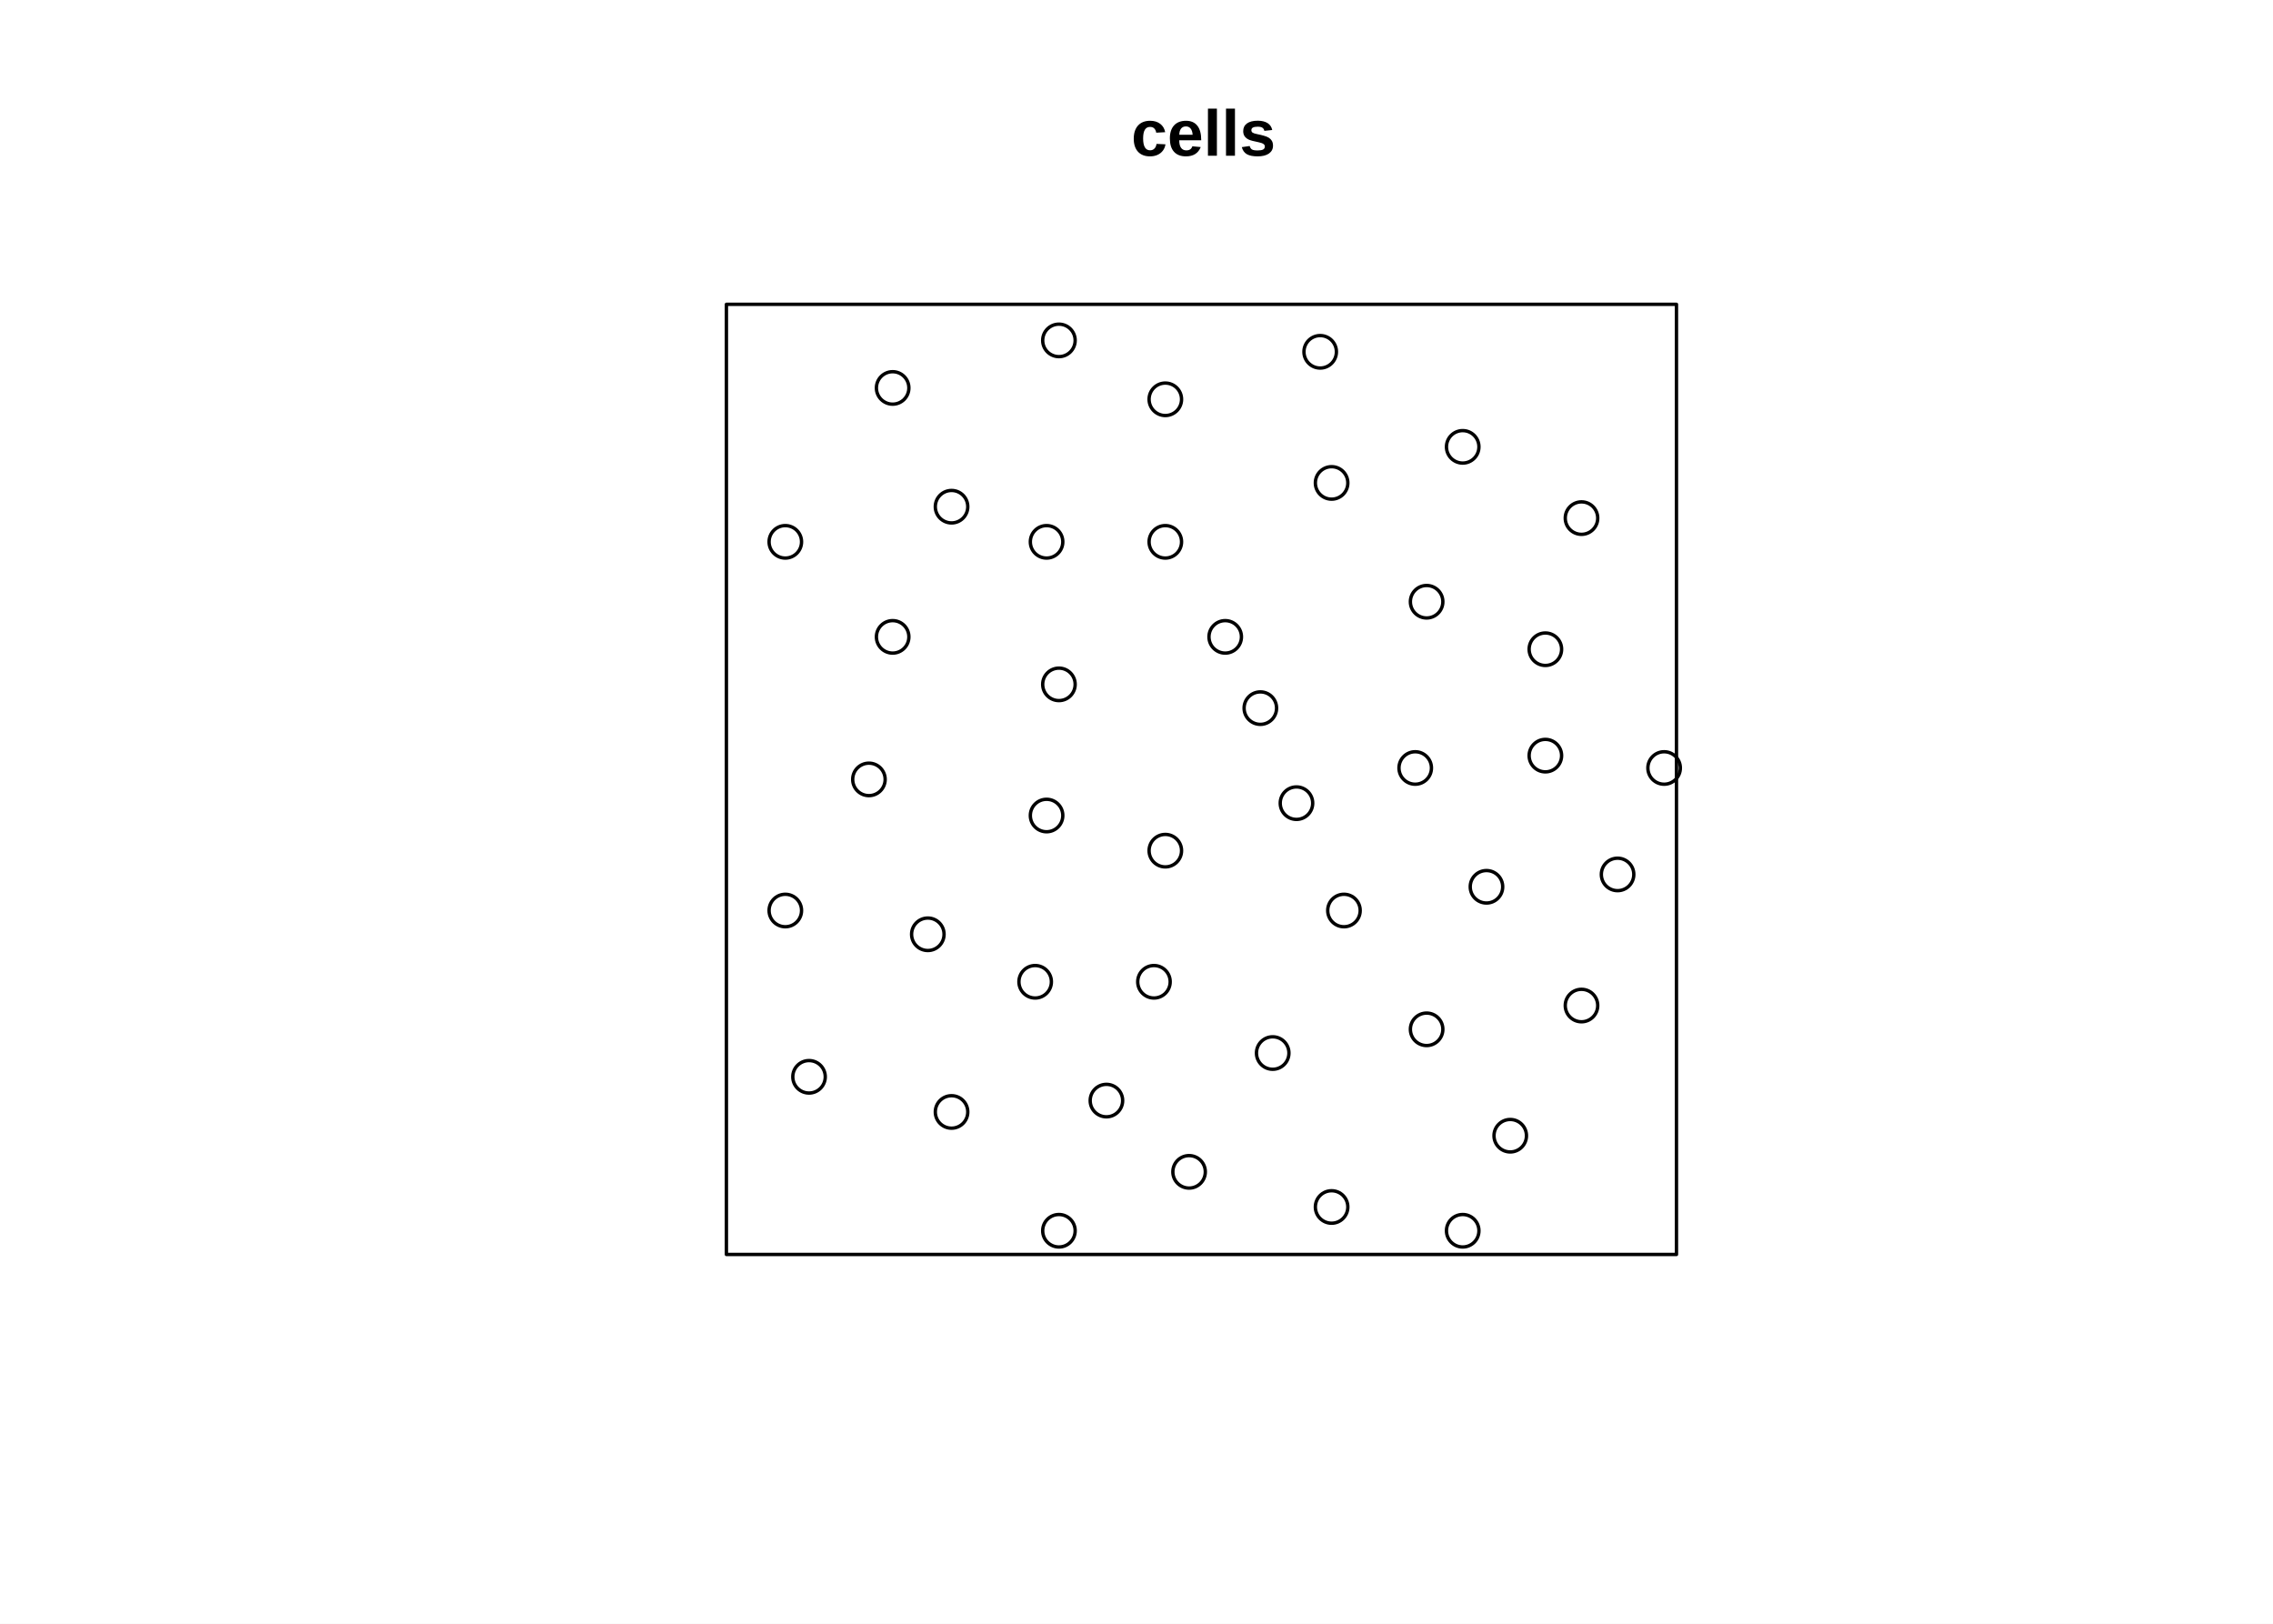
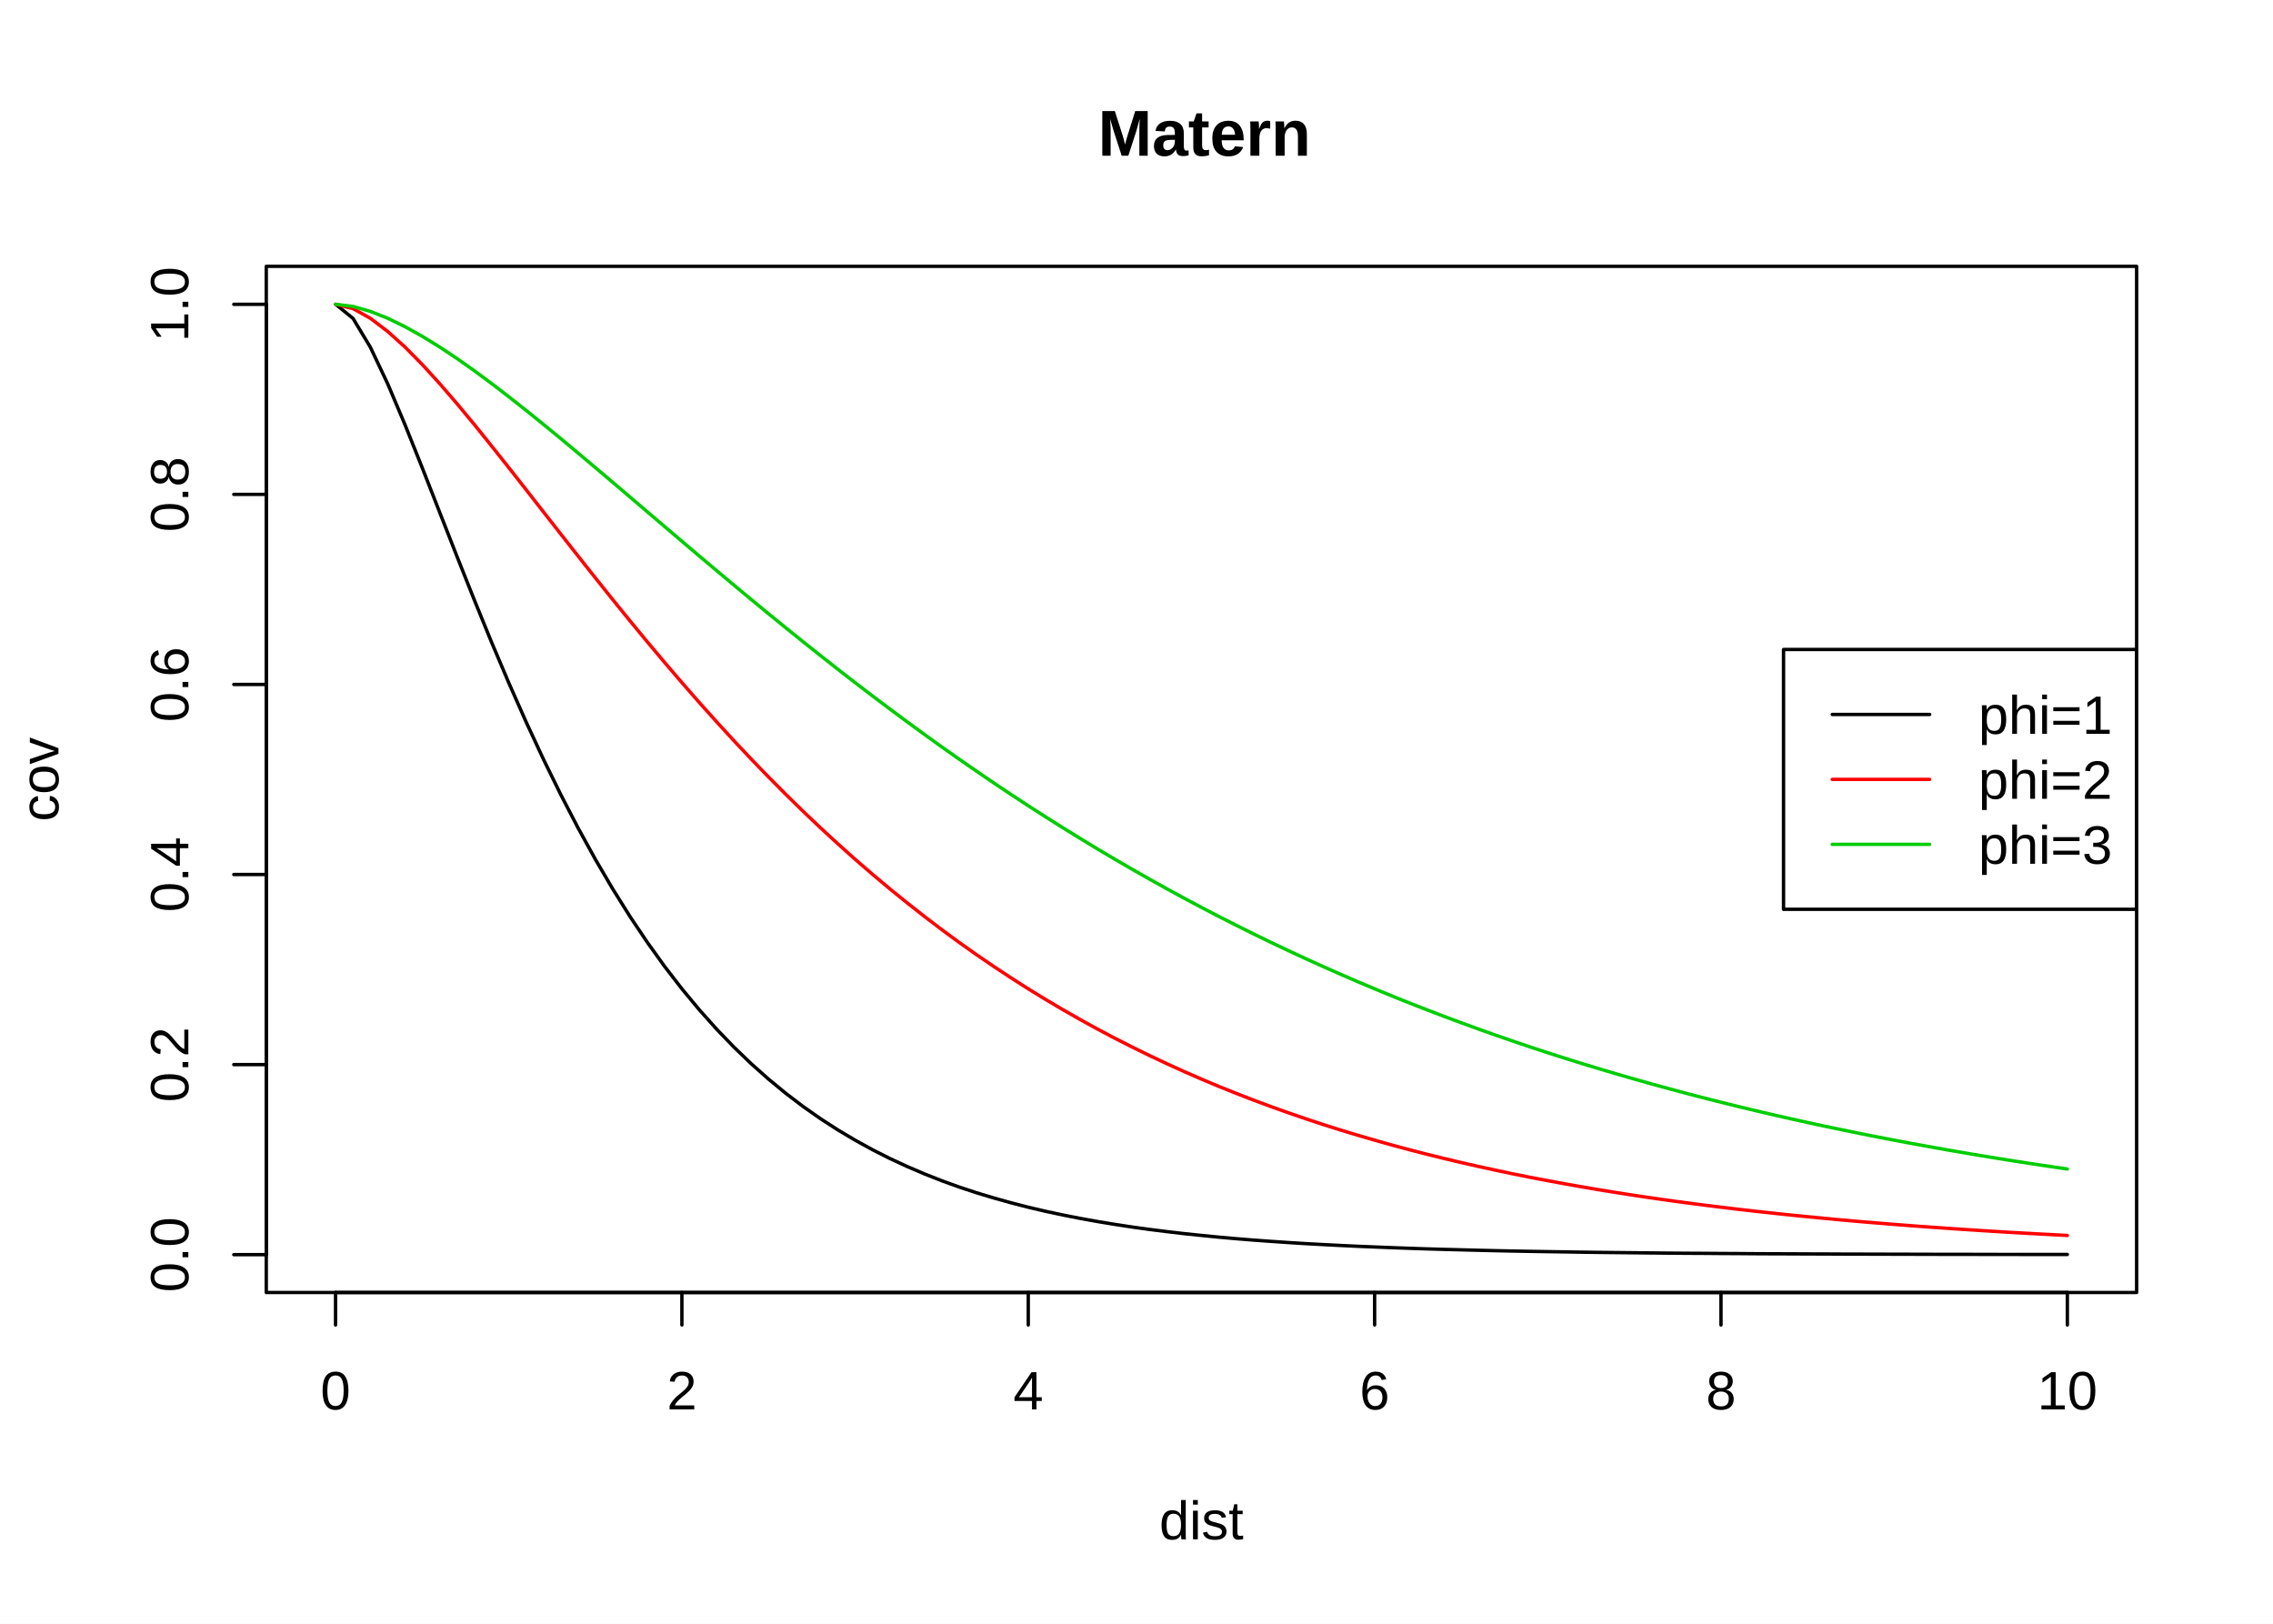
<svg xmlns="http://www.w3.org/2000/svg" viewBox="0 0 504.00 360.00">
  <defs>
    <style type="text/css">
    line, polyline, path, rect, circle {
      fill: none;
      stroke: #000000;
      stroke-linecap: round;
      stroke-linejoin: round;
      stroke-miterlimit: 10.00;
    }
  </style>
  </defs>
  <rect width="100%" height="100%" style="stroke: none; fill: #FFFFFF;" />
-   <text x="262.51" y="34.53" style="font-size: 14.40px; font-weight: bold; font-family: Arial;" textLength="7.78px" lengthAdjust="spacingAndGlyphs">  </text>
-   <text x="250.83" y="34.53" style="font-size: 14.40px; font-weight: bold; font-family: Arial;" textLength="31.14px" lengthAdjust="spacingAndGlyphs">cells</text>
  <defs>
    <clipPath id="cpNTkuMDR8NDczLjc2fDI4Ni41Nnw1OS4wNA==">
      <rect x="59.04" y="59.04" width="414.72" height="227.52" />
    </clipPath>
  </defs>
-   <polyline points="161.07,278.13 371.73,278.13 371.73,67.47 161.07,67.47 161.07,278.13 " style="stroke-width: 0.75;" clip-path="url(#cpNTkuMDR8NDczLjc2fDI4Ni41Nnw1OS4wNA==)" />
-   <circle cx="234.80" cy="272.87" r="2.70pt" style="stroke-width: 0.75;" clip-path="url(#cpNTkuMDR8NDczLjc2fDI4Ni41Nnw1OS4wNA==)" />
-   <circle cx="263.66" cy="259.81" r="2.70pt" style="stroke-width: 0.75;" clip-path="url(#cpNTkuMDR8NDczLjc2fDI4Ni41Nnw1OS4wNA==)" />
-   <circle cx="295.26" cy="267.60" r="2.70pt" style="stroke-width: 0.75;" clip-path="url(#cpNTkuMDR8NDczLjc2fDI4Ni41Nnw1OS4wNA==)" />
-   <circle cx="324.33" cy="272.87" r="2.70pt" style="stroke-width: 0.75;" clip-path="url(#cpNTkuMDR8NDczLjc2fDI4Ni41Nnw1OS4wNA==)" />
-   <circle cx="334.87" cy="251.80" r="2.70pt" style="stroke-width: 0.75;" clip-path="url(#cpNTkuMDR8NDczLjc2fDI4Ni41Nnw1OS4wNA==)" />
-   <circle cx="179.39" cy="238.74" r="2.70pt" style="stroke-width: 0.75;" clip-path="url(#cpNTkuMDR8NDczLjc2fDI4Ni41Nnw1OS4wNA==)" />
-   <circle cx="210.99" cy="246.53" r="2.70pt" style="stroke-width: 0.75;" clip-path="url(#cpNTkuMDR8NDczLjc2fDI4Ni41Nnw1OS4wNA==)" />
-   <circle cx="245.33" cy="244.01" r="2.70pt" style="stroke-width: 0.75;" clip-path="url(#cpNTkuMDR8NDczLjc2fDI4Ni41Nnw1OS4wNA==)" />
-   <circle cx="282.20" cy="233.47" r="2.70pt" style="stroke-width: 0.75;" clip-path="url(#cpNTkuMDR8NDczLjc2fDI4Ni41Nnw1OS4wNA==)" />
-   <circle cx="316.33" cy="228.21" r="2.70pt" style="stroke-width: 0.75;" clip-path="url(#cpNTkuMDR8NDczLjc2fDI4Ni41Nnw1OS4wNA==)" />
-   <circle cx="174.13" cy="201.87" r="2.70pt" style="stroke-width: 0.75;" clip-path="url(#cpNTkuMDR8NDczLjc2fDI4Ni41Nnw1OS4wNA==)" />
-   <circle cx="205.73" cy="207.14" r="2.70pt" style="stroke-width: 0.75;" clip-path="url(#cpNTkuMDR8NDczLjc2fDI4Ni41Nnw1OS4wNA==)" />
-   <circle cx="229.53" cy="217.67" r="2.70pt" style="stroke-width: 0.75;" clip-path="url(#cpNTkuMDR8NDczLjc2fDI4Ni41Nnw1OS4wNA==)" />
-   <circle cx="255.87" cy="217.67" r="2.70pt" style="stroke-width: 0.75;" clip-path="url(#cpNTkuMDR8NDczLjc2fDI4Ni41Nnw1OS4wNA==)" />
-   <circle cx="298.00" cy="201.87" r="2.70pt" style="stroke-width: 0.75;" clip-path="url(#cpNTkuMDR8NDczLjc2fDI4Ni41Nnw1OS4wNA==)" />
-   <circle cx="350.67" cy="222.94" r="2.70pt" style="stroke-width: 0.75;" clip-path="url(#cpNTkuMDR8NDczLjc2fDI4Ni41Nnw1OS4wNA==)" />
-   <circle cx="232.06" cy="180.81" r="2.70pt" style="stroke-width: 0.75;" clip-path="url(#cpNTkuMDR8NDczLjc2fDI4Ni41Nnw1OS4wNA==)" />
-   <circle cx="258.39" cy="188.60" r="2.70pt" style="stroke-width: 0.75;" clip-path="url(#cpNTkuMDR8NDczLjc2fDI4Ni41Nnw1OS4wNA==)" />
-   <circle cx="287.47" cy="178.07" r="2.70pt" style="stroke-width: 0.75;" clip-path="url(#cpNTkuMDR8NDczLjc2fDI4Ni41Nnw1OS4wNA==)" />
-   <circle cx="329.60" cy="196.61" r="2.70pt" style="stroke-width: 0.75;" clip-path="url(#cpNTkuMDR8NDczLjc2fDI4Ni41Nnw1OS4wNA==)" />
-   <circle cx="358.67" cy="193.87" r="2.70pt" style="stroke-width: 0.75;" clip-path="url(#cpNTkuMDR8NDczLjc2fDI4Ni41Nnw1OS4wNA==)" />
-   <circle cx="192.67" cy="172.80" r="2.70pt" style="stroke-width: 0.75;" clip-path="url(#cpNTkuMDR8NDczLjc2fDI4Ni41Nnw1OS4wNA==)" />
-   <circle cx="234.80" cy="151.73" r="2.70pt" style="stroke-width: 0.75;" clip-path="url(#cpNTkuMDR8NDczLjc2fDI4Ni41Nnw1OS4wNA==)" />
-   <circle cx="279.46" cy="157.00" r="2.70pt" style="stroke-width: 0.75;" clip-path="url(#cpNTkuMDR8NDczLjc2fDI4Ni41Nnw1OS4wNA==)" />
-   <circle cx="313.80" cy="170.27" r="2.70pt" style="stroke-width: 0.75;" clip-path="url(#cpNTkuMDR8NDczLjc2fDI4Ni41Nnw1OS4wNA==)" />
-   <circle cx="342.66" cy="167.53" r="2.70pt" style="stroke-width: 0.75;" clip-path="url(#cpNTkuMDR8NDczLjc2fDI4Ni41Nnw1OS4wNA==)" />
-   <circle cx="368.99" cy="170.27" r="2.70pt" style="stroke-width: 0.75;" clip-path="url(#cpNTkuMDR8NDczLjc2fDI4Ni41Nnw1OS4wNA==)" />
-   <circle cx="174.13" cy="120.13" r="2.70pt" style="stroke-width: 0.75;" clip-path="url(#cpNTkuMDR8NDczLjc2fDI4Ni41Nnw1OS4wNA==)" />
-   <circle cx="197.93" cy="141.20" r="2.70pt" style="stroke-width: 0.75;" clip-path="url(#cpNTkuMDR8NDczLjc2fDI4Ni41Nnw1OS4wNA==)" />
-   <circle cx="232.06" cy="120.13" r="2.70pt" style="stroke-width: 0.75;" clip-path="url(#cpNTkuMDR8NDczLjc2fDI4Ni41Nnw1OS4wNA==)" />
-   <circle cx="258.39" cy="120.13" r="2.70pt" style="stroke-width: 0.75;" clip-path="url(#cpNTkuMDR8NDczLjc2fDI4Ni41Nnw1OS4wNA==)" />
-   <circle cx="271.67" cy="141.20" r="2.70pt" style="stroke-width: 0.75;" clip-path="url(#cpNTkuMDR8NDczLjc2fDI4Ni41Nnw1OS4wNA==)" />
-   <circle cx="316.33" cy="133.41" r="2.70pt" style="stroke-width: 0.75;" clip-path="url(#cpNTkuMDR8NDczLjc2fDI4Ni41Nnw1OS4wNA==)" />
-   <circle cx="342.66" cy="143.94" r="2.70pt" style="stroke-width: 0.75;" clip-path="url(#cpNTkuMDR8NDczLjc2fDI4Ni41Nnw1OS4wNA==)" />
-   <circle cx="210.99" cy="112.34" r="2.70pt" style="stroke-width: 0.75;" clip-path="url(#cpNTkuMDR8NDczLjc2fDI4Ni41Nnw1OS4wNA==)" />
-   <circle cx="295.26" cy="107.07" r="2.70pt" style="stroke-width: 0.75;" clip-path="url(#cpNTkuMDR8NDczLjc2fDI4Ni41Nnw1OS4wNA==)" />
-   <circle cx="324.33" cy="99.07" r="2.70pt" style="stroke-width: 0.75;" clip-path="url(#cpNTkuMDR8NDczLjc2fDI4Ni41Nnw1OS4wNA==)" />
-   <circle cx="350.67" cy="114.87" r="2.70pt" style="stroke-width: 0.75;" clip-path="url(#cpNTkuMDR8NDczLjc2fDI4Ni41Nnw1OS4wNA==)" />
-   <circle cx="197.93" cy="86.01" r="2.70pt" style="stroke-width: 0.75;" clip-path="url(#cpNTkuMDR8NDczLjc2fDI4Ni41Nnw1OS4wNA==)" />
-   <circle cx="234.80" cy="75.47" r="2.70pt" style="stroke-width: 0.75;" clip-path="url(#cpNTkuMDR8NDczLjc2fDI4Ni41Nnw1OS4wNA==)" />
-   <circle cx="258.39" cy="88.53" r="2.70pt" style="stroke-width: 0.75;" clip-path="url(#cpNTkuMDR8NDczLjc2fDI4Ni41Nnw1OS4wNA==)" />
-   <circle cx="292.73" cy="78.00" r="2.70pt" style="stroke-width: 0.75;" clip-path="url(#cpNTkuMDR8NDczLjc2fDI4Ni41Nnw1OS4wNA==)" />
+   <polyline points="74.44,67.47 78.28,70.60 82.12,76.98 85.96,85.08 89.80,94.16 93.64,103.75 97.48,113.56 101.32,123.35 105.16,132.99 108.99,142.38 112.83,151.43 116.67,160.10 120.51,168.36 124.35,176.19 128.19,183.59 132.03,190.56 135.87,197.10 139.71,203.23 143.55,208.95 147.39,214.30 151.23,219.27 155.07,223.89 158.91,228.19 162.75,232.17 166.59,235.86 170.43,239.27 174.27,242.43 178.11,245.35 181.95,248.04 185.79,250.52 189.63,252.80 193.47,254.91 197.31,256.85 201.15,258.63 204.99,260.27 208.82,261.78 212.66,263.17 216.50,264.44 220.34,265.60 224.18,266.67 228.02,267.66 231.86,268.56 235.70,269.38 239.54,270.14 243.38,270.83 247.22,271.46 251.06,272.05 254.90,272.58 258.74,273.06 262.58,273.51 266.42,273.91 270.26,274.29 274.10,274.63 277.94,274.94 281.78,275.22 285.62,275.48 289.46,275.72 293.30,275.93 297.14,276.13 300.98,276.31 304.82,276.47 308.65,276.62 312.49,276.76 316.33,276.89 320.17,277.00 324.01,277.10 327.85,277.20 331.69,277.29 335.53,277.37 339.37,277.44 343.21,277.50 347.05,277.56 350.89,277.62 354.73,277.67 358.57,277.71 362.41,277.75 366.25,277.79 370.09,277.83 373.93,277.86 377.77,277.88 381.61,277.91 385.45,277.93 389.29,277.96 393.13,277.98 396.97,277.99 400.81,278.01 404.65,278.02 408.48,278.04 412.32,278.05 416.16,278.06 420.00,278.07 423.84,278.08 427.68,278.09 431.52,278.10 435.36,278.10 439.20,278.11 443.04,278.12 446.88,278.12 450.72,278.13 454.56,278.13 458.40,278.13 " style="stroke-width: 0.75;" clip-path="url(#cpNTkuMDR8NDczLjc2fDI4Ni41Nnw1OS4wNA==)" />
+   <defs>
+     <clipPath id="cpMHw1MDR8MzYwfDA=">
+       <rect x="0.00" y="0.00" width="504.00" height="360.00" />
+     </clipPath>
+   </defs>
+   <line x1="74.40" y1="286.56" x2="458.40" y2="286.56" style="stroke-width: 0.75;" clip-path="url(#cpMHw1MDR8MzYwfDA=)" />
+   <line x1="74.40" y1="286.56" x2="74.40" y2="293.76" style="stroke-width: 0.75;" clip-path="url(#cpMHw1MDR8MzYwfDA=)" />
+   <line x1="151.20" y1="286.56" x2="151.20" y2="293.76" style="stroke-width: 0.75;" clip-path="url(#cpMHw1MDR8MzYwfDA=)" />
+   <line x1="228.00" y1="286.56" x2="228.00" y2="293.76" style="stroke-width: 0.75;" clip-path="url(#cpMHw1MDR8MzYwfDA=)" />
+   <line x1="304.80" y1="286.56" x2="304.80" y2="293.76" style="stroke-width: 0.75;" clip-path="url(#cpMHw1MDR8MzYwfDA=)" />
+   <line x1="381.60" y1="286.56" x2="381.60" y2="293.76" style="stroke-width: 0.75;" clip-path="url(#cpMHw1MDR8MzYwfDA=)" />
+   <line x1="458.40" y1="286.56" x2="458.40" y2="293.76" style="stroke-width: 0.75;" clip-path="url(#cpMHw1MDR8MzYwfDA=)" />
+   <g clip-path="url(#cpMHw1MDR8MzYwfDA=)">
+     <text x="71.06" y="312.48" style="font-size: 12.00px; font-family: Arial;" textLength="6.67px" lengthAdjust="spacingAndGlyphs">0</text>
+   </g>
+   <g clip-path="url(#cpMHw1MDR8MzYwfDA=)">
+     <text x="147.86" y="312.48" style="font-size: 12.00px; font-family: Arial;" textLength="6.67px" lengthAdjust="spacingAndGlyphs">2</text>
+   </g>
+   <g clip-path="url(#cpMHw1MDR8MzYwfDA=)">
+     <text x="224.66" y="312.48" style="font-size: 12.00px; font-family: Arial;" textLength="6.67px" lengthAdjust="spacingAndGlyphs">4</text>
+   </g>
+   <g clip-path="url(#cpMHw1MDR8MzYwfDA=)">
+     <text x="301.46" y="312.48" style="font-size: 12.00px; font-family: Arial;" textLength="6.67px" lengthAdjust="spacingAndGlyphs">6</text>
+   </g>
+   <g clip-path="url(#cpMHw1MDR8MzYwfDA=)">
+     <text x="378.26" y="312.48" style="font-size: 12.00px; font-family: Arial;" textLength="6.67px" lengthAdjust="spacingAndGlyphs">8</text>
+   </g>
+   <g clip-path="url(#cpMHw1MDR8MzYwfDA=)">
+     <text x="451.73" y="312.48" style="font-size: 12.00px; font-family: Arial;" textLength="13.35px" lengthAdjust="spacingAndGlyphs">10</text>
+   </g>
+   <line x1="59.04" y1="278.17" x2="59.04" y2="67.47" style="stroke-width: 0.75;" clip-path="url(#cpMHw1MDR8MzYwfDA=)" />
+   <line x1="59.04" y1="278.17" x2="51.84" y2="278.17" style="stroke-width: 0.75;" clip-path="url(#cpMHw1MDR8MzYwfDA=)" />
+   <line x1="59.04" y1="236.03" x2="51.84" y2="236.03" style="stroke-width: 0.75;" clip-path="url(#cpMHw1MDR8MzYwfDA=)" />
+   <line x1="59.04" y1="193.89" x2="51.84" y2="193.89" style="stroke-width: 0.75;" clip-path="url(#cpMHw1MDR8MzYwfDA=)" />
+   <line x1="59.04" y1="151.75" x2="51.84" y2="151.75" style="stroke-width: 0.75;" clip-path="url(#cpMHw1MDR8MzYwfDA=)" />
+   <line x1="59.04" y1="109.61" x2="51.84" y2="109.61" style="stroke-width: 0.75;" clip-path="url(#cpMHw1MDR8MzYwfDA=)" />
+   <line x1="59.04" y1="67.47" x2="51.84" y2="67.47" style="stroke-width: 0.75;" clip-path="url(#cpMHw1MDR8MzYwfDA=)" />
+   <g clip-path="url(#cpMHw1MDR8MzYwfDA=)">
+     <text transform="translate(41.76,286.51) rotate(-90)" style="font-size: 12.00px; font-family: Arial;" textLength="16.68px" lengthAdjust="spacingAndGlyphs">0.0</text>
+   </g>
+   <g clip-path="url(#cpMHw1MDR8MzYwfDA=)">
+     <text transform="translate(41.76,244.37) rotate(-90)" style="font-size: 12.00px; font-family: Arial;" textLength="16.68px" lengthAdjust="spacingAndGlyphs">0.2</text>
+   </g>
+   <g clip-path="url(#cpMHw1MDR8MzYwfDA=)">
+     <text transform="translate(41.76,202.23) rotate(-90)" style="font-size: 12.00px; font-family: Arial;" textLength="16.68px" lengthAdjust="spacingAndGlyphs">0.4</text>
+   </g>
+   <g clip-path="url(#cpMHw1MDR8MzYwfDA=)">
+     <text transform="translate(41.76,160.09) rotate(-90)" style="font-size: 12.00px; font-family: Arial;" textLength="16.68px" lengthAdjust="spacingAndGlyphs">0.6</text>
+   </g>
+   <g clip-path="url(#cpMHw1MDR8MzYwfDA=)">
+     <text transform="translate(41.76,117.95) rotate(-90)" style="font-size: 12.00px; font-family: Arial;" textLength="16.68px" lengthAdjust="spacingAndGlyphs">0.8</text>
+   </g>
+   <g clip-path="url(#cpMHw1MDR8MzYwfDA=)">
+     <text transform="translate(41.76,75.81) rotate(-90)" style="font-size: 12.00px; font-family: Arial;" textLength="16.68px" lengthAdjust="spacingAndGlyphs">1.0</text>
+   </g>
+   <polyline points="59.04,286.56 473.76,286.56 473.76,59.04 59.04,59.04 59.04,286.56 " style="stroke-width: 0.75;" clip-path="url(#cpMHw1MDR8MzYwfDA=)" />
+   <g clip-path="url(#cpMHw1MDR8MzYwfDA=)">
+     <text x="243.45" y="34.53" style="font-size: 14.40px; font-weight: bold; font-family: Arial;" textLength="45.90px" lengthAdjust="spacingAndGlyphs">Matern</text>
+   </g>
+   <g clip-path="url(#cpMHw1MDR8MzYwfDA=)">
+     <text x="257.06" y="341.28" style="font-size: 12.00px; font-family: Arial;" textLength="18.67px" lengthAdjust="spacingAndGlyphs">dist</text>
+   </g>
+   <g clip-path="url(#cpMHw1MDR8MzYwfDA=)">
+     <text transform="translate(12.96,182.14) rotate(-90)" style="font-size: 12.00px; font-family: Arial;" textLength="18.67px" lengthAdjust="spacingAndGlyphs">cov</text>
+   </g>
+   <defs>
+     <clipPath id="cpNTkuMDR8NDczLjc2fDI4Ni41Nnw1OS4wNA==">
+       <rect x="59.04" y="59.04" width="414.72" height="227.52" />
+     </clipPath>
+   </defs>
+   <polyline points="74.44,67.47 78.28,68.43 82.12,70.57 85.96,73.48 89.80,76.94 93.64,80.83 97.48,85.04 101.32,89.49 105.16,94.11 108.99,98.87 112.83,103.70 116.67,108.59 120.51,113.51 124.35,118.42 128.19,123.30 132.03,128.15 135.87,132.95 139.71,137.68 143.55,142.33 147.39,146.90 151.23,151.38 155.07,155.77 158.91,160.05 162.75,164.24 166.59,168.32 170.43,172.29 174.27,176.15 178.11,179.91 181.95,183.56 185.79,187.09 189.63,190.53 193.47,193.85 197.31,197.07 201.15,200.18 204.99,203.20 208.82,206.11 212.66,208.93 216.50,211.65 220.34,214.27 224.18,216.80 228.02,219.25 231.86,221.60 235.70,223.87 239.54,226.06 243.38,228.17 247.22,230.20 251.06,232.15 254.90,234.03 258.74,235.84 262.58,237.58 266.42,239.26 270.26,240.87 274.10,242.41 277.94,243.90 281.78,245.33 285.62,246.70 289.46,248.02 293.30,249.29 297.14,250.51 300.98,251.67 304.82,252.79 308.65,253.87 312.49,254.90 316.33,255.89 320.17,256.84 324.01,257.75 327.85,258.62 331.69,259.46 335.53,260.27 339.37,261.04 343.21,261.77 347.05,262.48 350.89,263.16 354.73,263.81 358.57,264.43 362.41,265.03 366.25,265.60 370.09,266.15 373.93,266.67 377.77,267.17 381.61,267.65 385.45,268.11 389.29,268.55 393.13,268.97 396.97,269.38 400.81,269.76 404.65,270.13 408.48,270.49 412.32,270.83 416.16,271.15 420.00,271.46 423.84,271.76 427.68,272.04 431.52,272.31 435.36,272.57 439.20,272.82 443.04,273.06 446.88,273.29 450.72,273.50 454.56,273.71 458.40,273.91 " style="stroke-width: 0.75; stroke: #FF0000;" clip-path="url(#cpNTkuMDR8NDczLjc2fDI4Ni41Nnw1OS4wNA==)" />
+   <polyline points="74.44,67.47 78.28,67.94 82.12,69.04 85.96,70.56 89.80,72.43 93.64,74.57 97.48,76.93 101.32,79.48 105.16,82.19 108.99,85.02 112.83,87.97 116.67,91.00 120.51,94.10 124.35,97.25 128.19,100.46 132.03,103.69 135.87,106.94 139.71,110.21 143.55,113.49 147.39,116.76 151.23,120.03 155.07,123.29 158.91,126.52 162.75,129.74 166.59,132.93 170.43,136.09 174.27,139.22 178.11,142.31 181.95,145.37 185.79,148.39 189.63,151.37 193.47,154.30 197.31,157.19 201.15,160.04 204.99,162.84 208.82,165.60 212.66,168.30 216.50,170.96 220.34,173.58 224.18,176.14 228.02,178.66 231.86,181.12 235.70,183.54 239.54,185.91 243.38,188.24 247.22,190.51 251.06,192.74 254.90,194.92 258.74,197.06 262.58,199.15 266.42,201.19 270.26,203.19 274.10,205.14 277.94,207.05 281.78,208.92 285.62,210.74 289.46,212.52 293.30,214.26 297.14,215.96 300.98,217.62 304.82,219.24 308.65,220.82 312.49,222.36 316.33,223.86 320.17,225.33 324.01,226.76 327.85,228.16 331.69,229.52 335.53,230.85 339.37,232.15 343.21,233.41 347.05,234.64 350.89,235.84 354.73,237.00 358.57,238.14 362.41,239.25 366.25,240.33 370.09,241.38 373.93,242.41 377.77,243.41 381.61,244.38 385.45,245.33 389.29,246.25 393.13,247.15 396.97,248.02 400.81,248.87 404.65,249.70 408.48,250.50 412.32,251.29 416.16,252.05 420.00,252.79 423.84,253.51 427.68,254.21 431.52,254.90 435.36,255.56 439.20,256.21 443.04,256.84 446.88,257.45 450.72,258.04 454.56,258.62 458.40,259.18 " style="stroke-width: 0.75; stroke: #00CD00;" clip-path="url(#cpNTkuMDR8NDczLjc2fDI4Ni41Nnw1OS4wNA==)" />
+   <rect x="395.47" y="144.00" width="78.29" height="57.60" style="stroke-width: 0.75;" clip-path="url(#cpNTkuMDR8NDczLjc2fDI4Ni41Nnw1OS4wNA==)" />
+   <line x1="406.27" y1="158.40" x2="427.87" y2="158.40" style="stroke-width: 0.75;" clip-path="url(#cpNTkuMDR8NDczLjc2fDI4Ni41Nnw1OS4wNA==)" />
+   <line x1="406.27" y1="172.80" x2="427.87" y2="172.80" style="stroke-width: 0.75; stroke: #FF0000;" clip-path="url(#cpNTkuMDR8NDczLjc2fDI4Ni41Nnw1OS4wNA==)" />
+   <line x1="406.27" y1="187.20" x2="427.87" y2="187.20" style="stroke-width: 0.75; stroke: #00CD00;" clip-path="url(#cpNTkuMDR8NDczLjc2fDI4Ni41Nnw1OS4wNA==)" />
+   <g clip-path="url(#cpNTkuMDR8NDczLjc2fDI4Ni41Nnw1OS4wNA==)">
+     <text x="438.67" y="162.70" style="font-size: 12.00px; font-family: Arial;" textLength="29.70px" lengthAdjust="spacingAndGlyphs">phi=1</text>
+   </g>
+   <g clip-path="url(#cpNTkuMDR8NDczLjc2fDI4Ni41Nnw1OS4wNA==)">
+     <text x="438.67" y="177.10" style="font-size: 12.00px; font-family: Arial;" textLength="29.70px" lengthAdjust="spacingAndGlyphs">phi=2</text>
+   </g>
+   <g clip-path="url(#cpNTkuMDR8NDczLjc2fDI4Ni41Nnw1OS4wNA==)">
+     <text x="438.67" y="191.50" style="font-size: 12.00px; font-family: Arial;" textLength="29.70px" lengthAdjust="spacingAndGlyphs">phi=3</text>
+   </g>
</svg>
